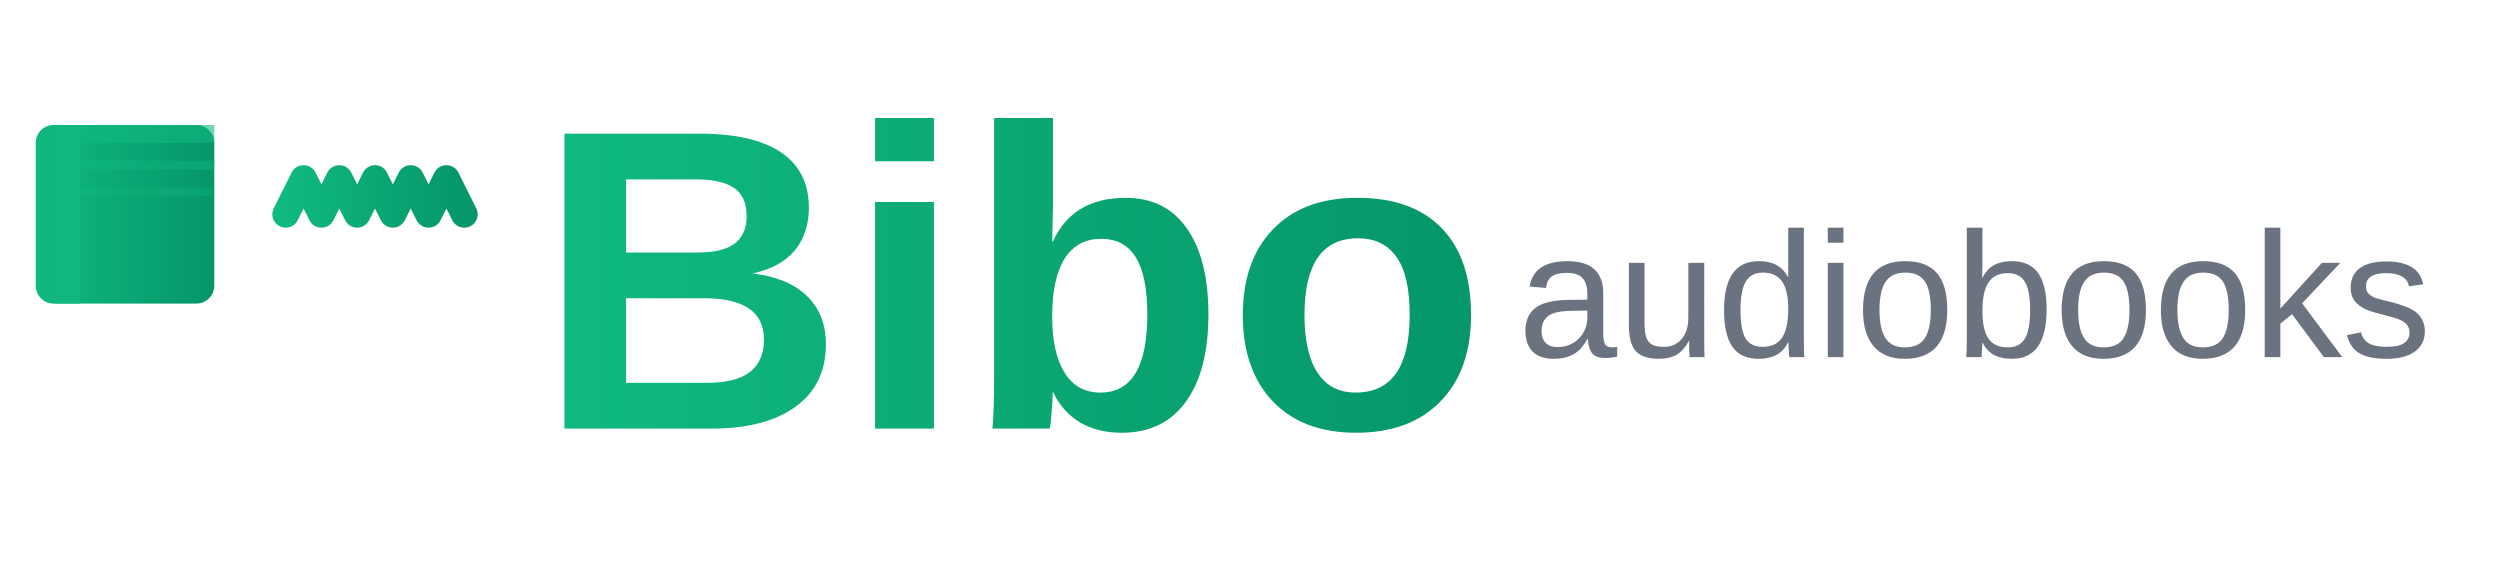
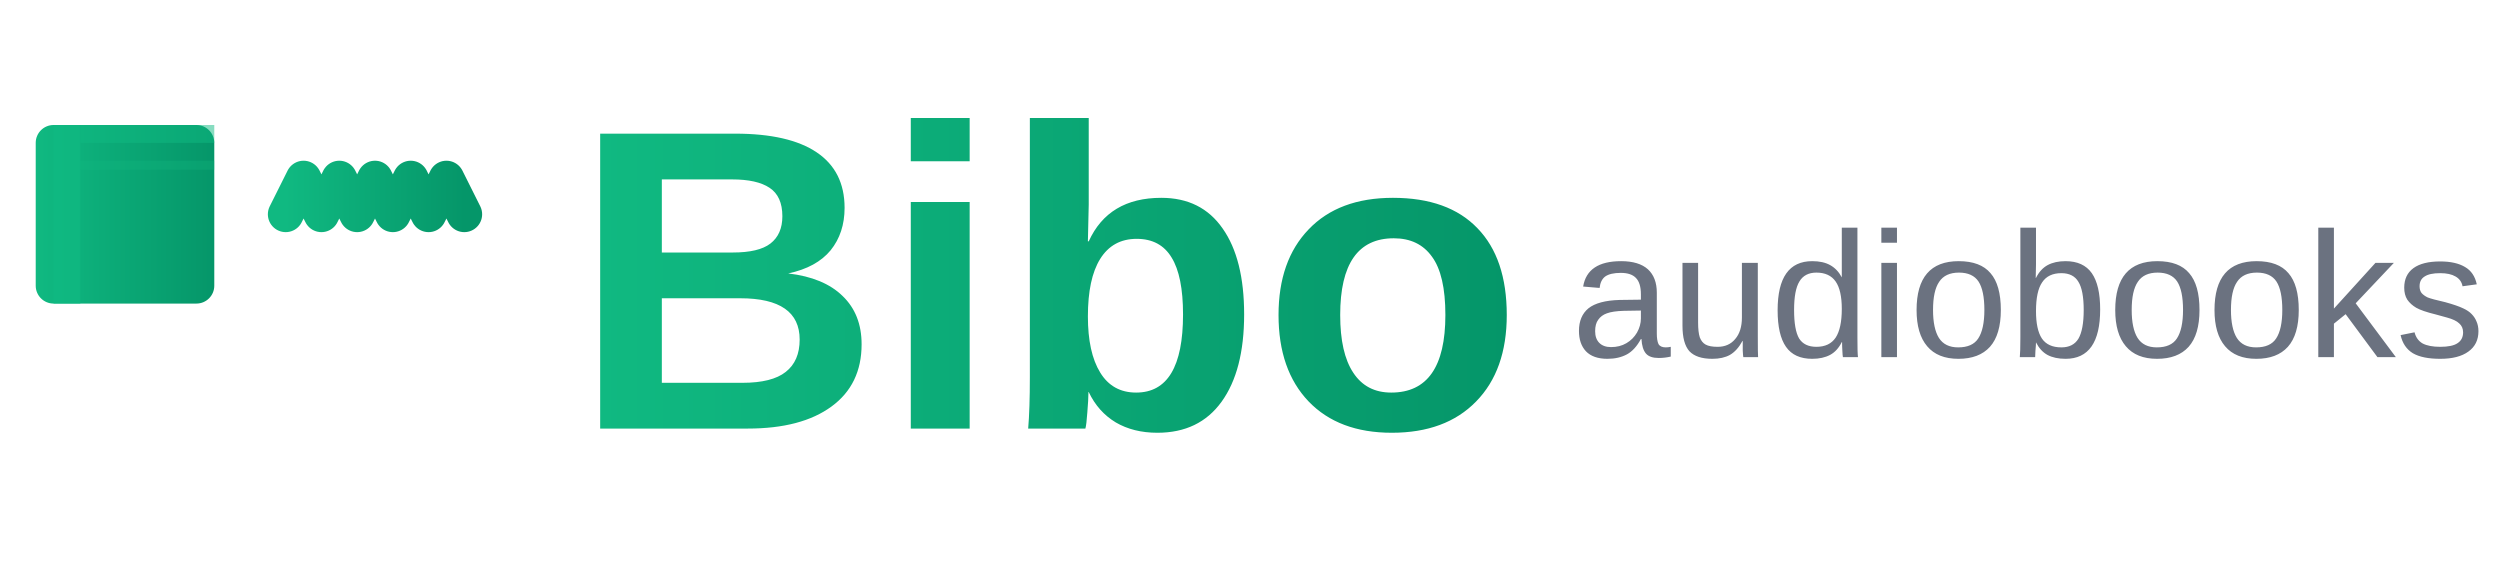
<svg xmlns="http://www.w3.org/2000/svg" width="140" height="32" viewBox="0 0 140 32" fill="none">
  <defs>
    <linearGradient id="textGradient" x1="0%" y1="0%" x2="100%" y2="0%">
      <stop offset="0%" style="stop-color:#10b981;stop-opacity:1" />
      <stop offset="100%" style="stop-color:#059669;stop-opacity:1" />
    </linearGradient>
  </defs>
  <path d="M2 8C2 7.448 2.448 7 3 7H11C11.552 7 12 7.448 12 8V16C12 16.552 11.552 17 11 17H3C2.448 17 2 16.552 2 16V8Z" fill="url(#textGradient)" />
-   <rect x="3" y="7" width="1.5" height="10" fill="#10b981" opacity="0.8" />
-   <rect x="4.5" y="7" width="7.5" height="1" fill="#10b981" opacity="0.6" />
-   <rect x="4.5" y="9" width="7.5" height="0.5" fill="#10b981" opacity="0.4" />
-   <rect x="4.5" y="10.5" width="7.5" height="0.5" fill="#10b981" opacity="0.3" />
-   <path d="M16 12L17 10L18 12L19 10L20 12L21 10L22 12L23 10L24 12L25 10L26 12" stroke="url(#textGradient)" stroke-width="1.5" stroke-linecap="round" stroke-linejoin="round" />
-   <text x="30" y="24" font-family="Arial, sans-serif" font-size="24" font-weight="bold" fill="url(#textGradient)">Bibo</text>
-   <text x="85" y="20" font-family="Arial, sans-serif" font-size="10" font-weight="normal" fill="#6b7280">audiobooks</text>
+   <rect x="3" y="7" width="1.5" height="10" fill="#10b981" opacity="0.7" />
+   <rect x="4.5" y="7" width="7.5" height="1" fill="#10b981" opacity="0.5" />
+   <rect x="4.5" y="9" width="7.5" height="0.5" fill="#10b981" opacity="0.3" />
+   <path d="M16 12L17 10L18 12L19 10L20 12L21 10L22 12L23 10L24 12L25 10L26 12" stroke="url(#textGradient)" stroke-width="2" stroke-linecap="round" stroke-linejoin="round" />
+   <text x="32" y="24" font-family="Arial, sans-serif" font-size="24" font-weight="bold" fill="url(#textGradient)">Bibo</text>
+   <text x="88" y="20" font-family="Arial, sans-serif" font-size="10" font-weight="normal" fill="#6b7280">audiobooks</text>
</svg>
